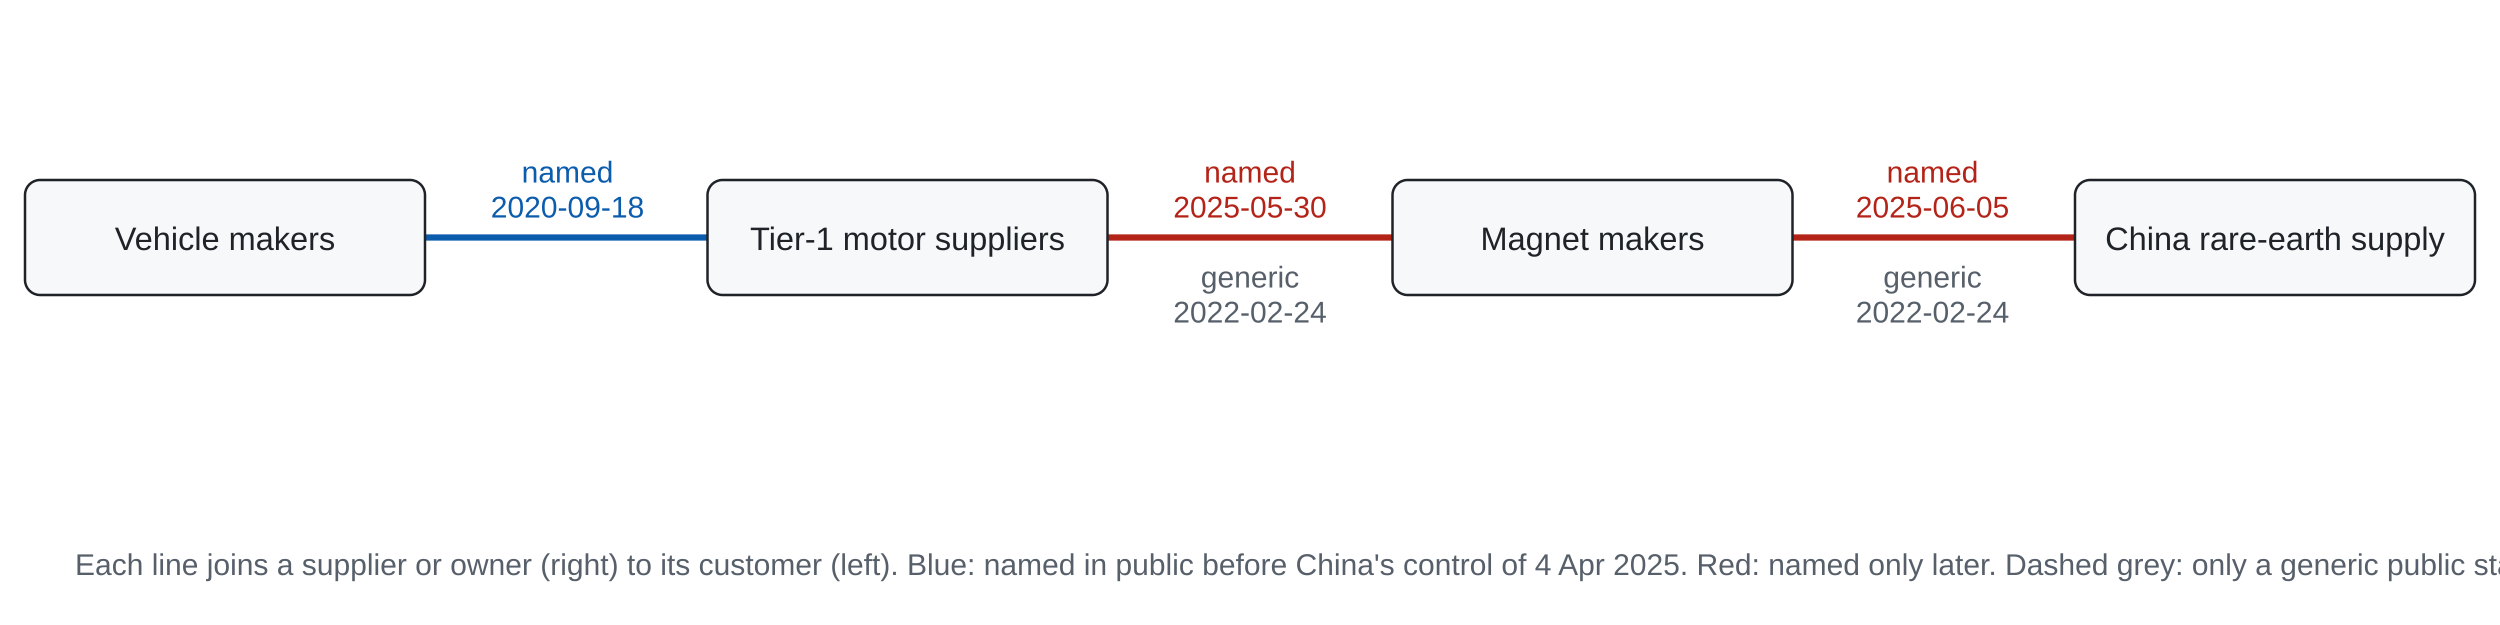
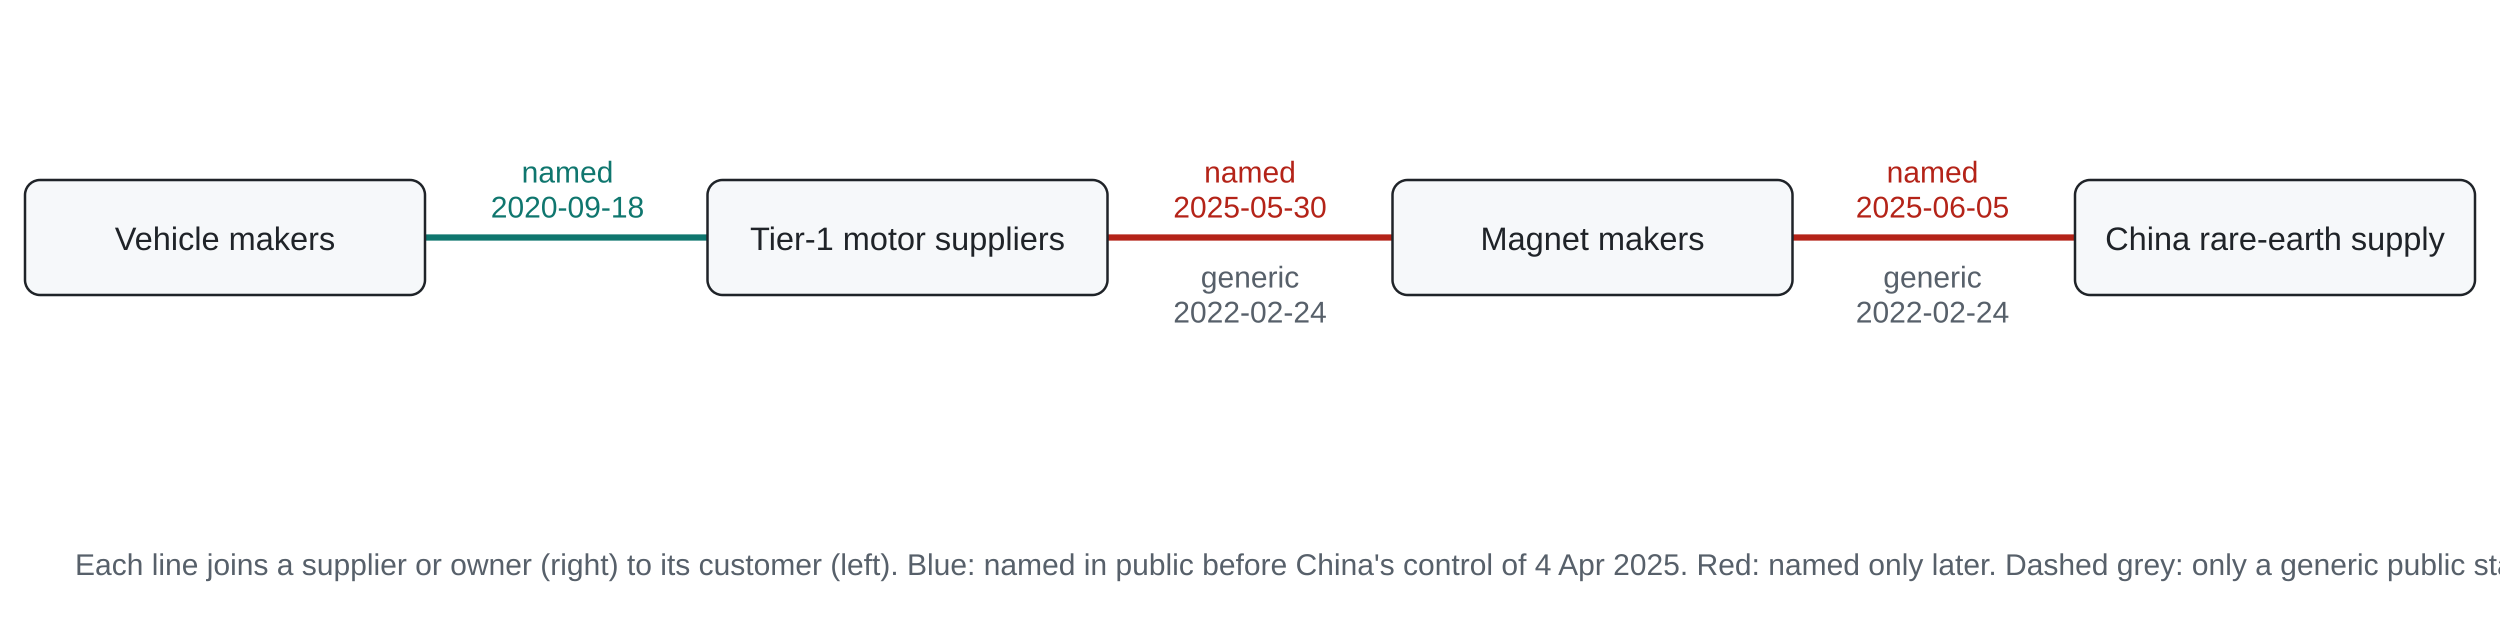
<svg xmlns="http://www.w3.org/2000/svg" viewBox="0 0 1000 250" role="img" font-family="Arial, sans-serif" font-size="13">
  <rect width="1000" height="250" fill="#ffffff" />
  <line x1="830" y1="95" x2="717" y2="95" stroke="#b42318" stroke-width="2.5" />
  <text x="773" y="73" fill="#b42318" text-anchor="middle" font-size="12">named</text>
  <text x="773" y="87" fill="#b42318" text-anchor="middle" font-size="12">2025-06-05</text>
  <text x="773" y="115" fill="#57606a" text-anchor="middle" font-size="12">generic</text>
  <text x="773" y="129" fill="#57606a" text-anchor="middle" font-size="12">2022-02-24</text>
  <line x1="557" y1="95" x2="443" y2="95" stroke="#b42318" stroke-width="2.5" />
  <text x="500" y="73" fill="#b42318" text-anchor="middle" font-size="12">named</text>
  <text x="500" y="87" fill="#b42318" text-anchor="middle" font-size="12">2025-05-30</text>
  <text x="500" y="115" fill="#57606a" text-anchor="middle" font-size="12">generic</text>
  <text x="500" y="129" fill="#57606a" text-anchor="middle" font-size="12">2022-02-24</text>
-   <line x1="283" y1="95" x2="170" y2="95" stroke="#0b5cad" stroke-width="2.5" />
-   <text x="227" y="73" fill="#0b5cad" text-anchor="middle" font-size="12">named</text>
-   <text x="227" y="87" fill="#0b5cad" text-anchor="middle" font-size="12">2020-09-18</text>
+   <line x1="283" y1="95" x2="170" y2="95" stroke="#0f766e" stroke-width="2.5" />
+   <text x="227" y="73" fill="#0f766e" text-anchor="middle" font-size="12">named</text>
+   <text x="227" y="87" fill="#0f766e" text-anchor="middle" font-size="12">2020-09-18</text>
  <rect x="10" y="72" width="160" height="46" rx="6" fill="#f6f8fa" stroke="#1f2328" />
  <text x="90" y="100" fill="#1f2328" text-anchor="middle">Vehicle makers</text>
  <rect x="283" y="72" width="160" height="46" rx="6" fill="#f6f8fa" stroke="#1f2328" />
  <text x="363" y="100" fill="#1f2328" text-anchor="middle">Tier-1 motor suppliers</text>
  <rect x="557" y="72" width="160" height="46" rx="6" fill="#f6f8fa" stroke="#1f2328" />
  <text x="637" y="100" fill="#1f2328" text-anchor="middle">Magnet makers</text>
  <rect x="830" y="72" width="160" height="46" rx="6" fill="#f6f8fa" stroke="#1f2328" />
  <text x="910" y="100" fill="#1f2328" text-anchor="middle">China rare-earth supply</text>
  <text x="30" y="230" fill="#57606a" font-size="12">Each line joins a supplier or owner (right) to its customer (left). Blue: named in public before China's control of 4 Apr 2025. Red: named only later. Dashed grey: only a generic public statement.</text>
</svg>
